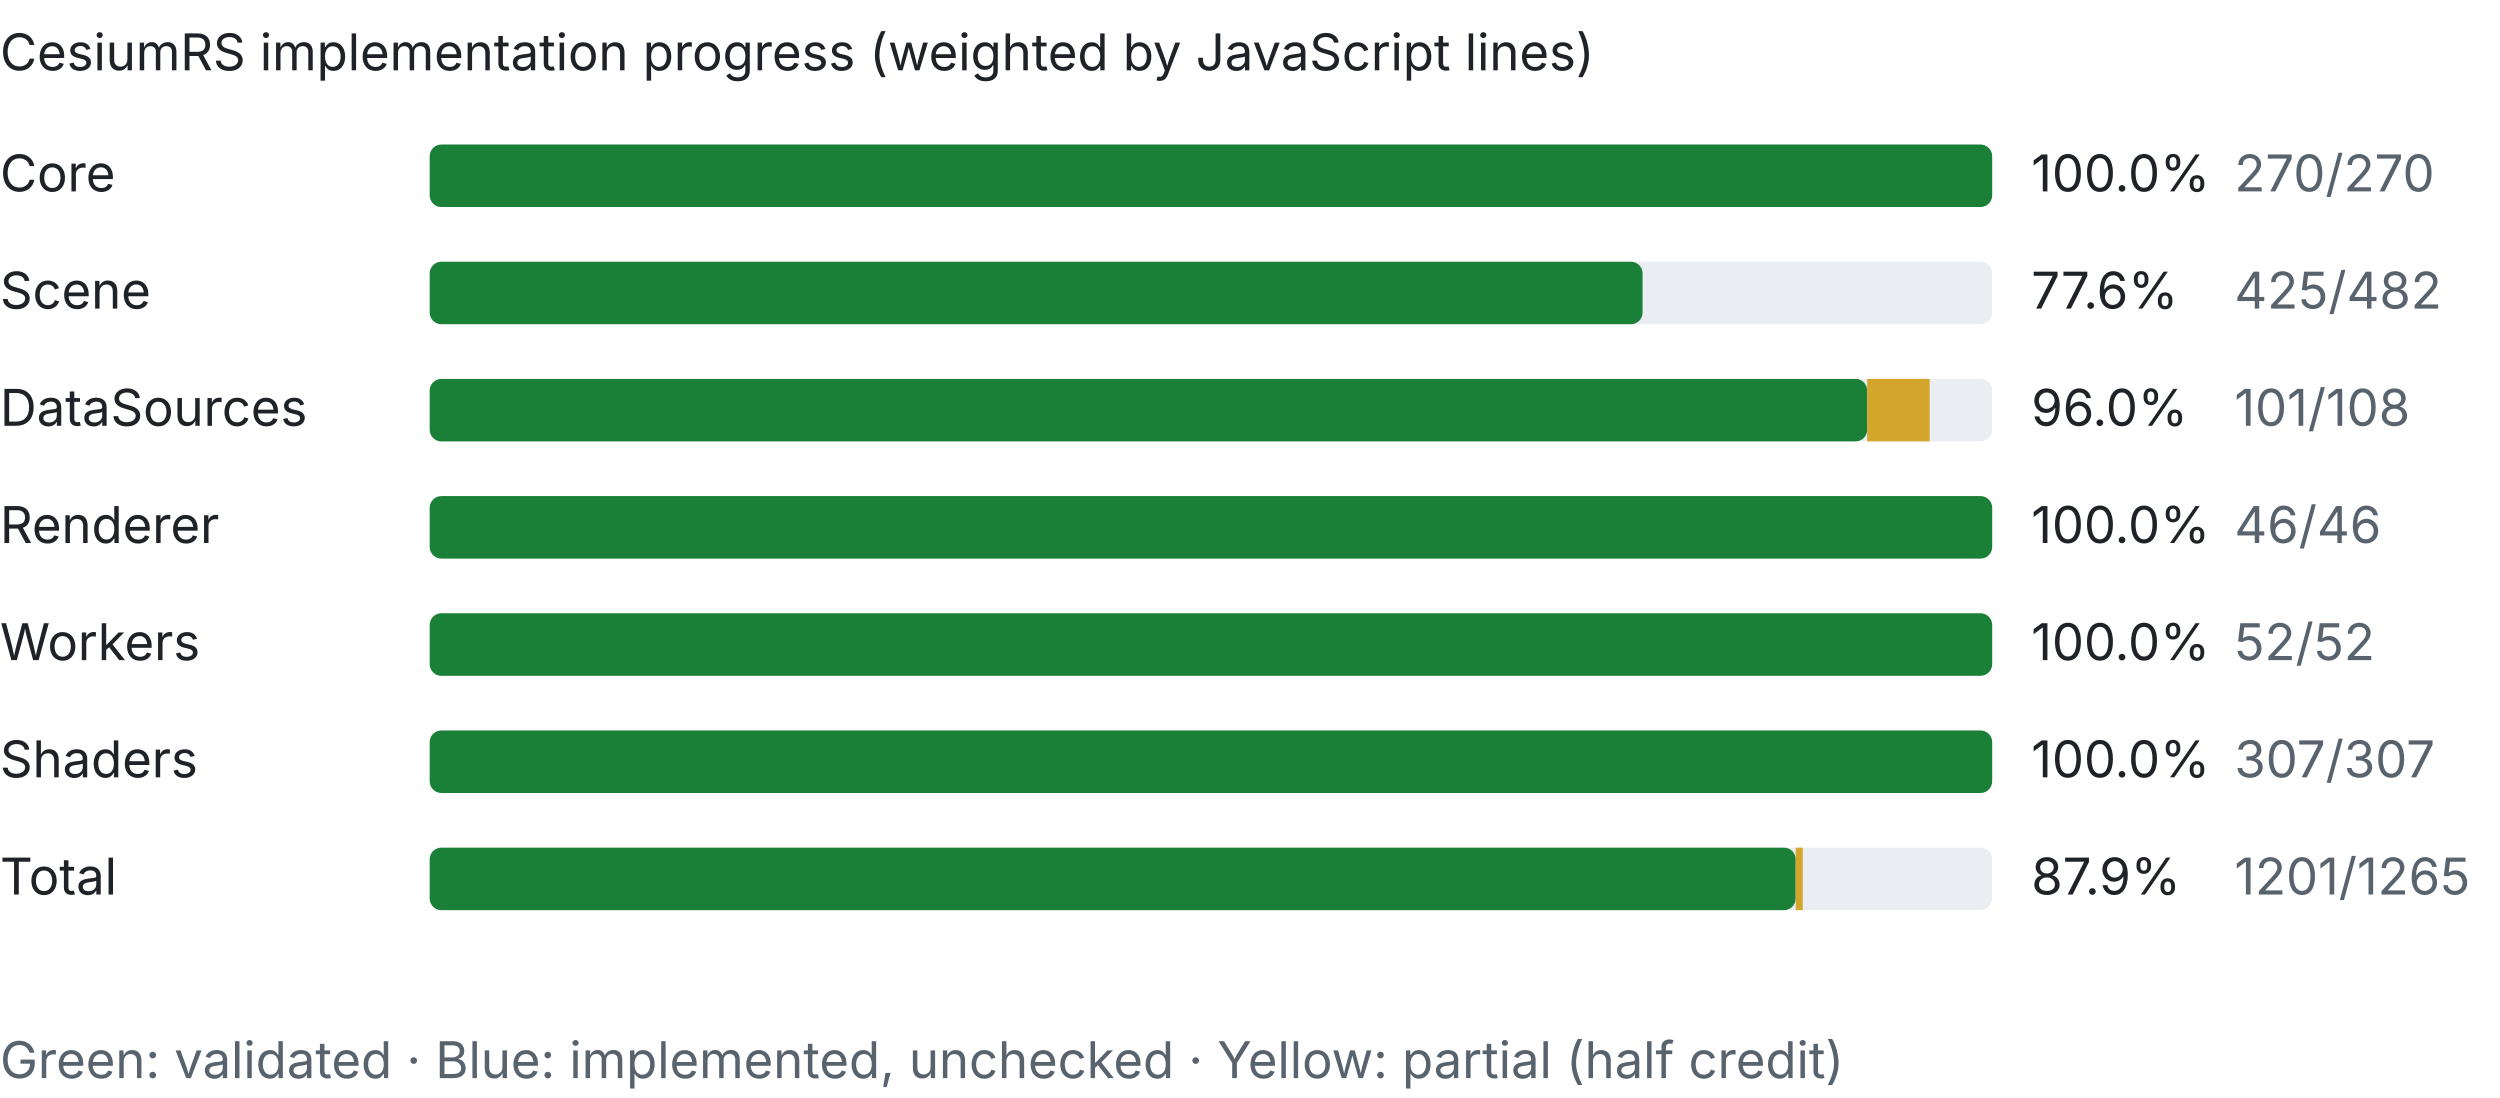
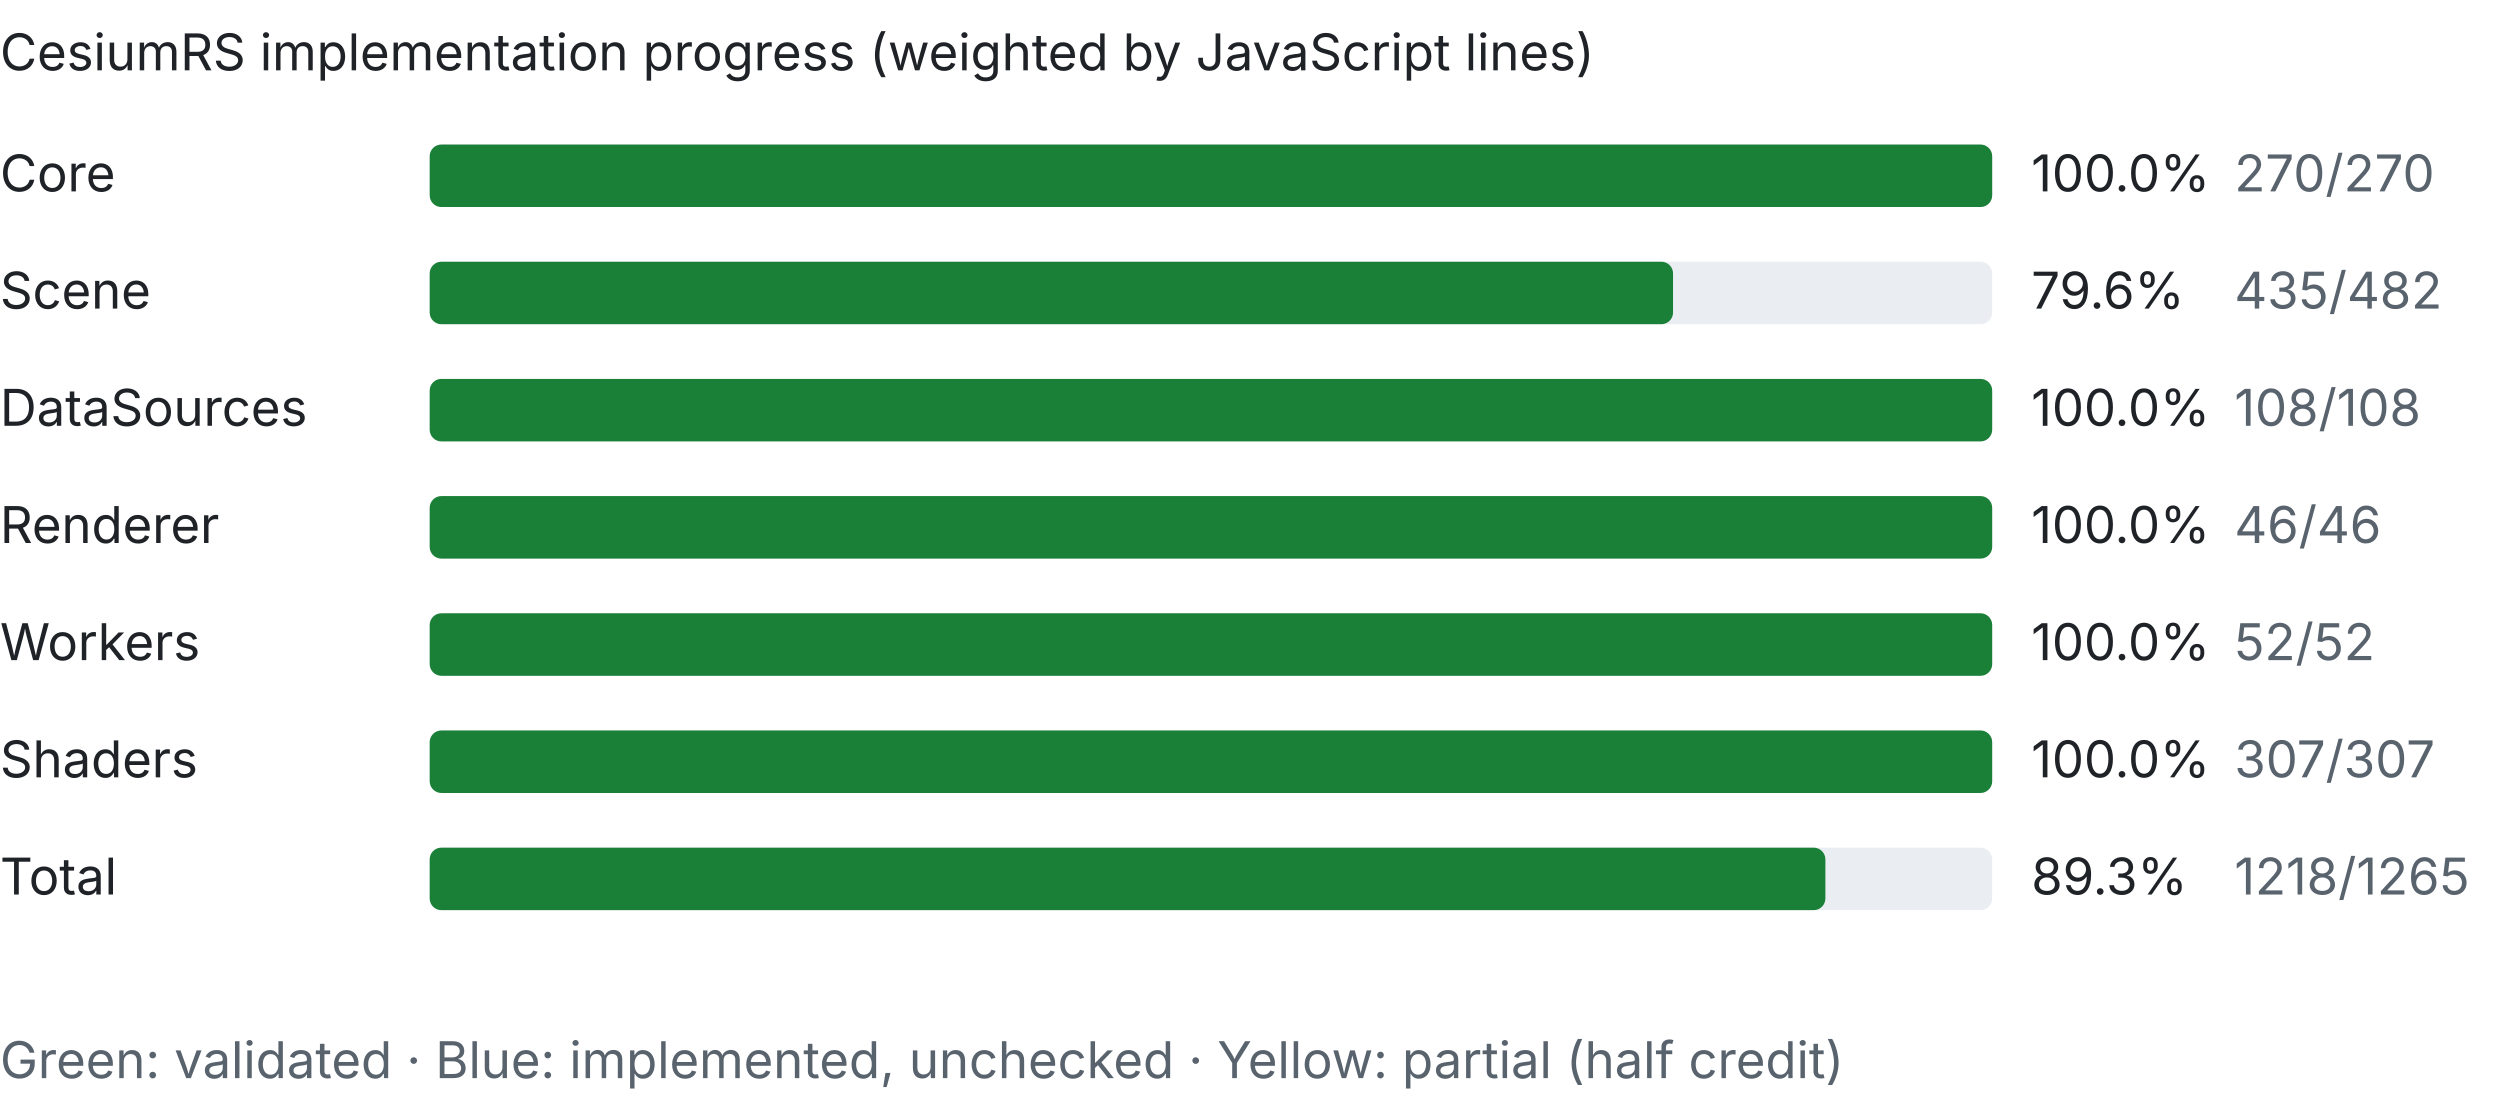
<svg xmlns="http://www.w3.org/2000/svg" width="640" height="281" viewBox="0 0 640 281">
  <style>text{font:13px system-ui,-apple-system,Segoe UI,sans-serif;fill:#1f2328}.dim{fill:#59636e}.bg{fill:#eaeef2}.done{fill:#1a7f37}.part{fill:#d4a72c}.unchecked{fill:#0969da}@media (prefers-color-scheme:dark){text{fill:#e6edf3}.dim{fill:#9198a1}.bg{fill:#30363d}.done{fill:#3fb950}}</style>
  <text x="0" y="18" font-weight="600">CesiumRS implementation progress (weighted by JavaScript lines)</text>
  <text x="0" y="49">Core</text>
  <rect class="bg" x="110" y="37" width="400" height="16" rx="3" />
  <rect class="done" x="110" y="37" width="400.0" height="16" rx="3" />
  <text x="520" y="49">100.0%</text>
  <text class="dim" x="572" y="49">270/270</text>
  <text x="0" y="79">Scene</text>
  <rect class="bg" x="110" y="67" width="400" height="16" rx="3" />
-   <rect class="done" x="110" y="67" width="310.5" height="16" rx="3" />
-   <text x="520" y="79">77.6%</text>
-   <text class="dim" x="572" y="79">425/482</text>
+   <rect class="done" x="110" y="67" width="318.3" height="16" rx="3" />
+   <text x="520" y="79">79.6%</text>
+   <text class="dim" x="572" y="79">435/482</text>
  <text x="0" y="109">DataSources</text>
  <rect class="bg" x="110" y="97" width="400" height="16" rx="3" />
-   <rect class="done" x="110" y="97" width="368.0" height="16" rx="3" />
-   <rect class="part" x="478.0" y="97" width="16.0" height="16" />
-   <text x="520" y="109">96.0%</text>
-   <text class="dim" x="572" y="109">101/108</text>
+   <rect class="done" x="110" y="97" width="400.0" height="16" rx="3" />
+   <text x="520" y="109">100.0%</text>
+   <text class="dim" x="572" y="109">108/108</text>
  <text x="0" y="139">Renderer</text>
  <rect class="bg" x="110" y="127" width="400" height="16" rx="3" />
  <rect class="done" x="110" y="127" width="400.0" height="16" rx="3" />
  <text x="520" y="139">100.0%</text>
  <text class="dim" x="572" y="139">46/46</text>
  <text x="0" y="169">Workers</text>
  <rect class="bg" x="110" y="157" width="400" height="16" rx="3" />
  <rect class="done" x="110" y="157" width="400.0" height="16" rx="3" />
  <text x="520" y="169">100.0%</text>
  <text class="dim" x="572" y="169">52/52</text>
  <text x="0" y="199">Shaders</text>
  <rect class="bg" x="110" y="187" width="400" height="16" rx="3" />
  <rect class="done" x="110" y="187" width="400.0" height="16" rx="3" />
  <text x="520" y="199">100.0%</text>
  <text class="dim" x="572" y="199">307/307</text>
  <text x="0" y="229" font-weight="600">Total</text>
  <rect class="bg" x="110" y="217" width="400" height="16" rx="3" />
-   <rect class="done" x="110" y="217" width="349.7" height="16" rx="3" />
-   <rect class="part" x="459.7" y="217" width="1.8" height="16" />
-   <text x="520" y="229" font-weight="600">87.9%</text>
-   <text class="dim" x="572" y="229">1201/1265</text>
+   <rect class="done" x="110" y="217" width="357.3" height="16" rx="3" />
+   <text x="520" y="229" font-weight="600">89.3%</text>
+   <text class="dim" x="572" y="229">1218/1265</text>
  <text class="dim" x="0" y="276">Green: validated · Blue: implemented, unchecked · Yellow: partial (half credit)</text>
</svg>
